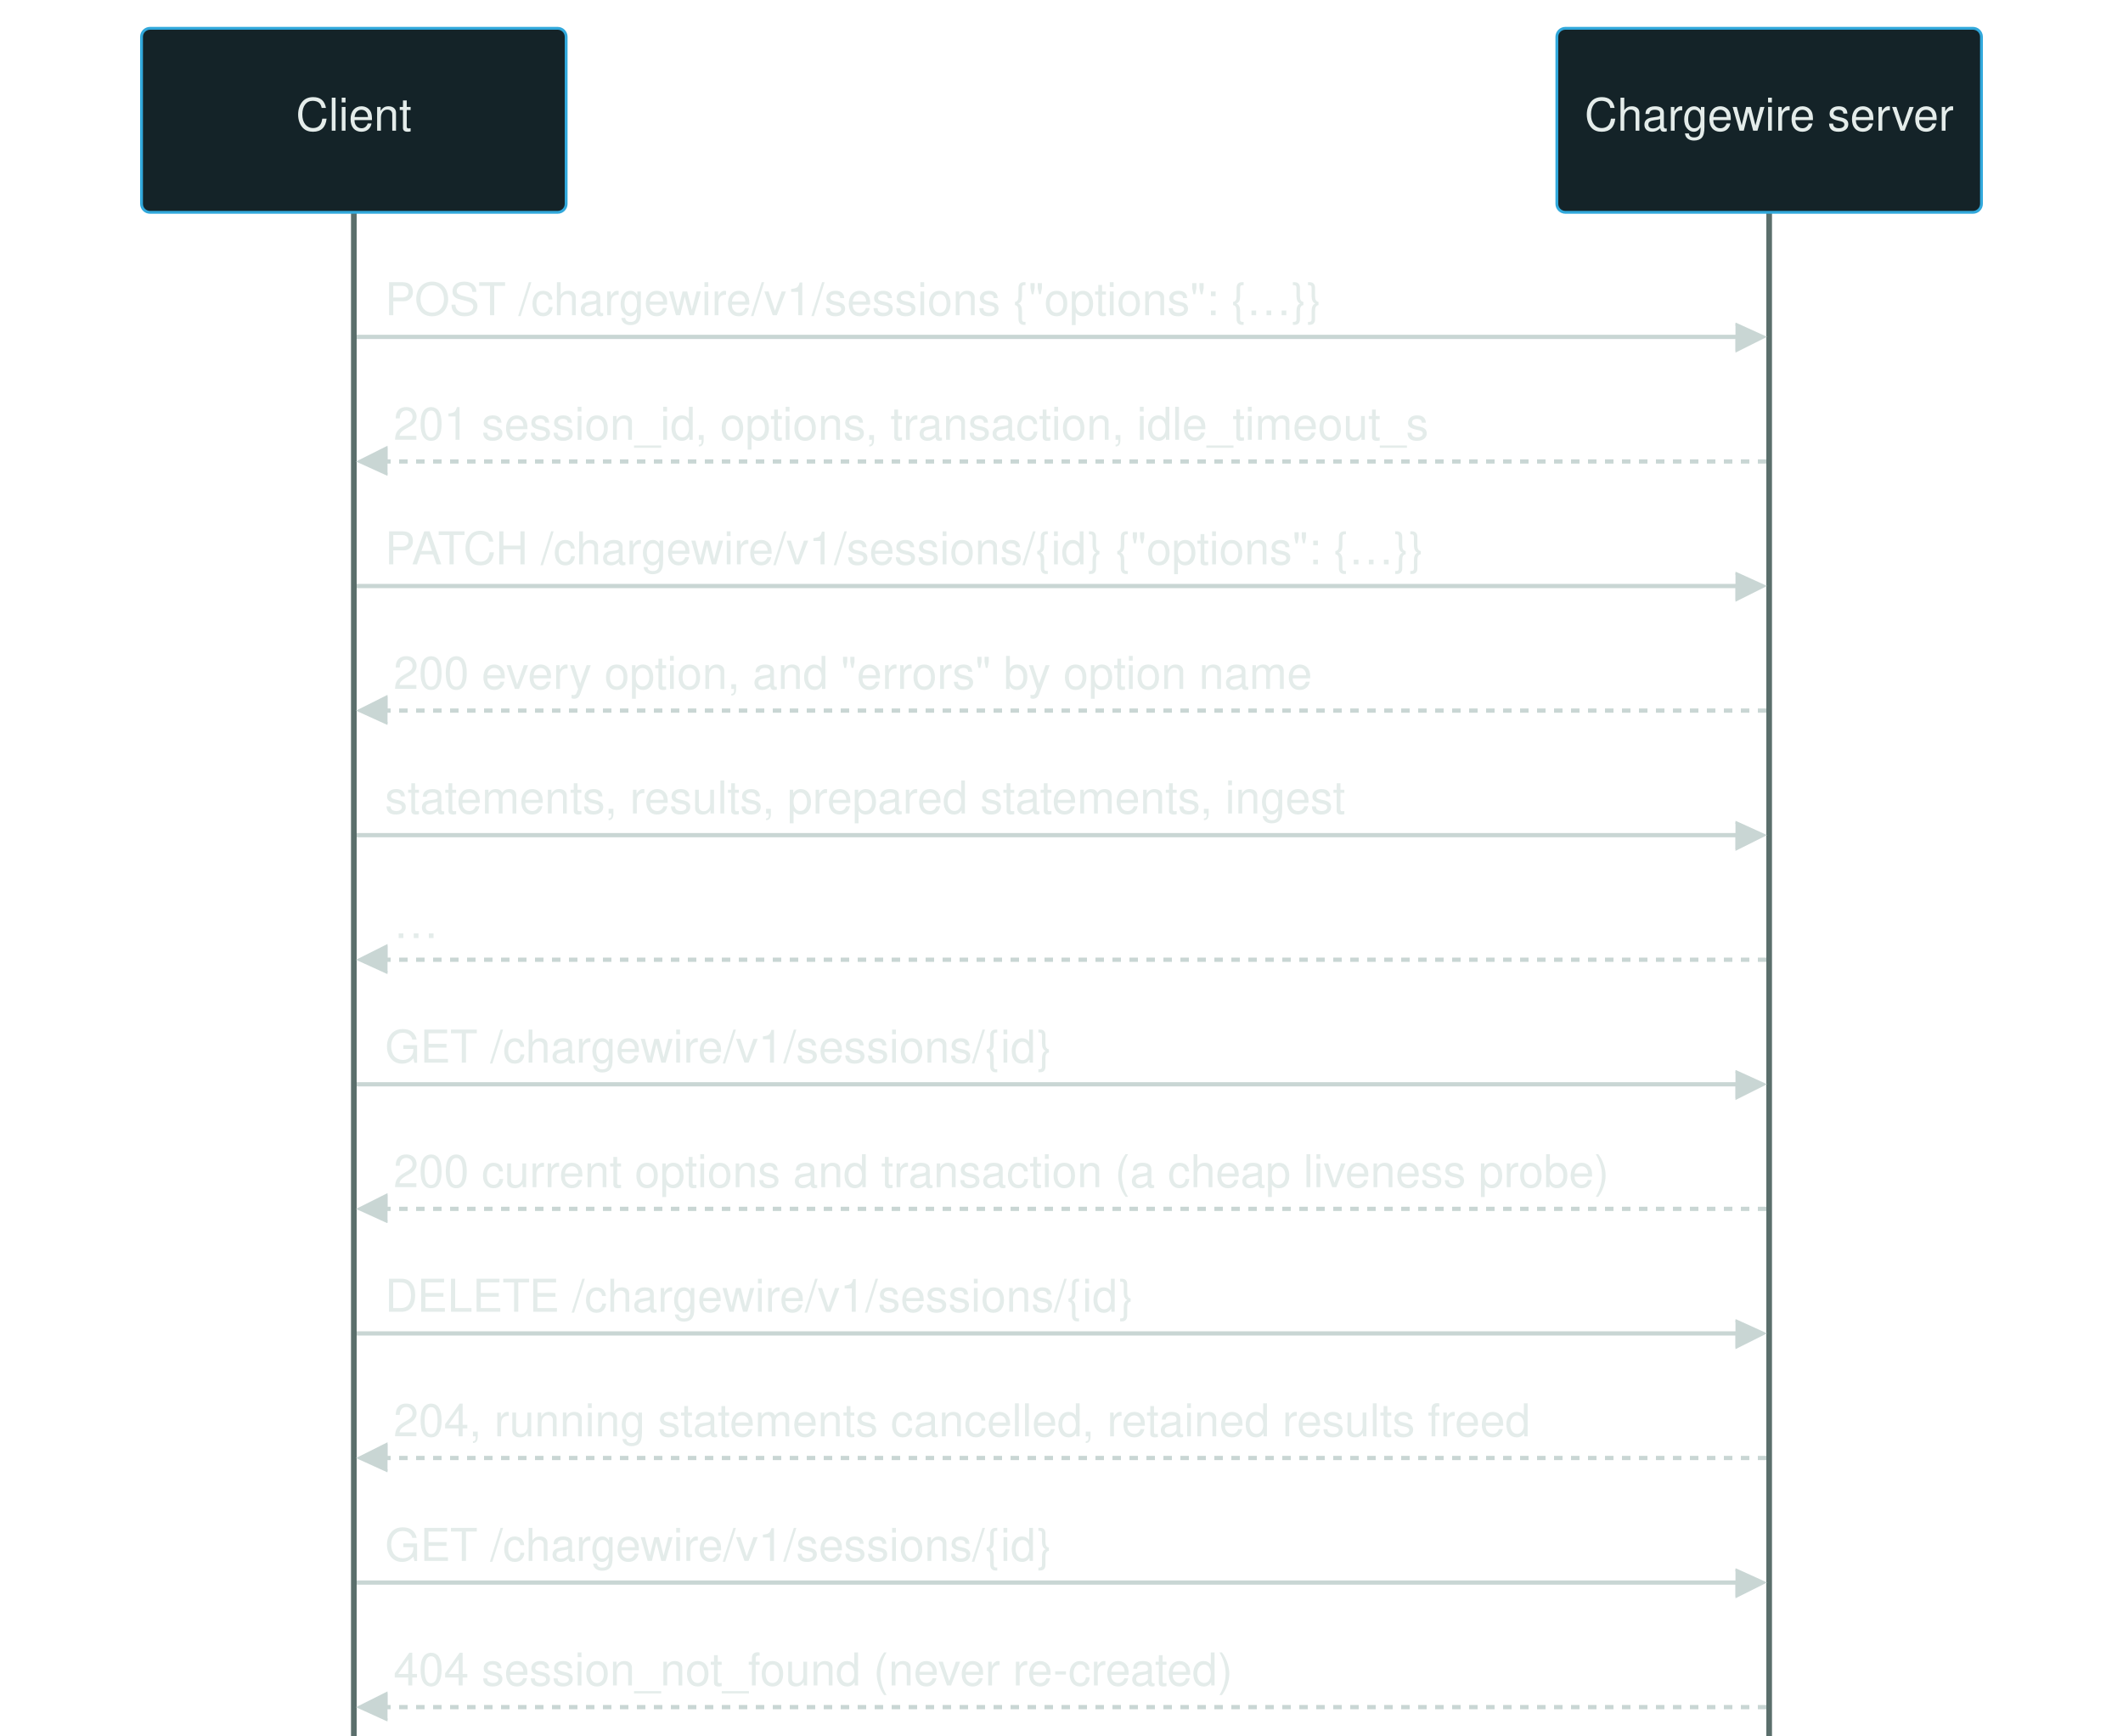
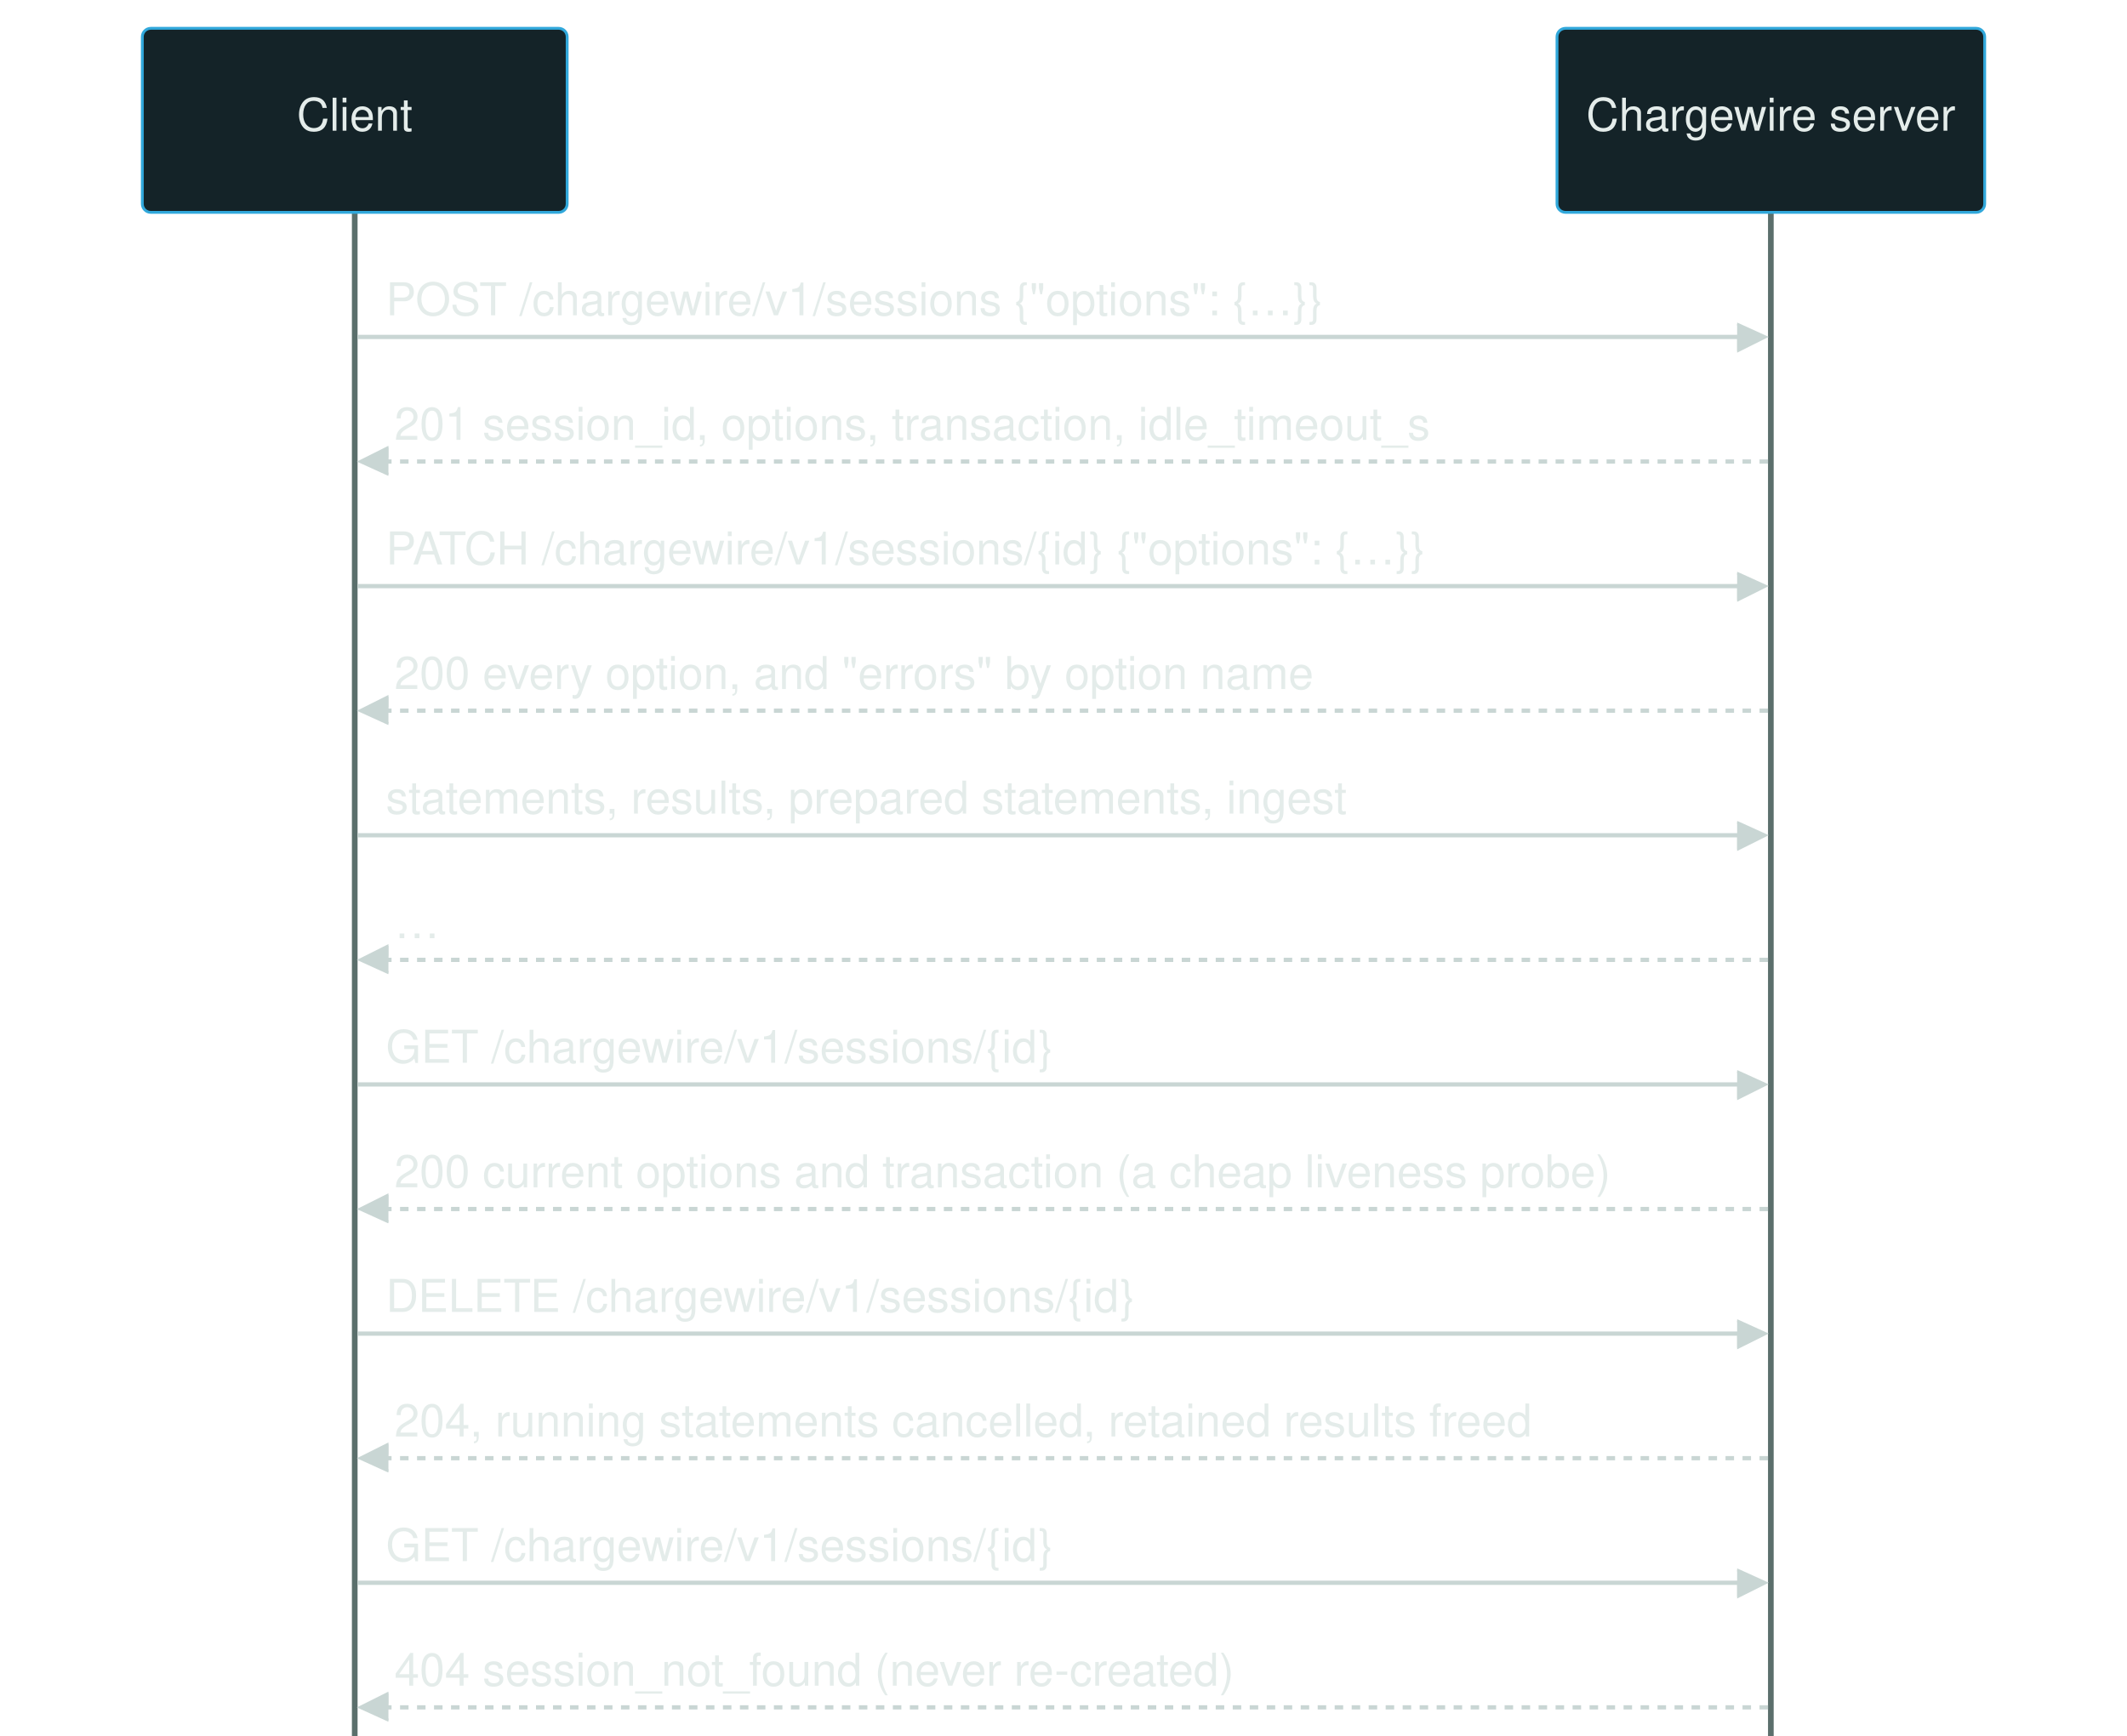
- <svg xmlns="http://www.w3.org/2000/svg" data-source-sha256="9040162415fc07c62bd6ffa507998d9a73851bf1a8a8be76810c767bc2d6d298" id="d-session-lifecycle-dark" width="750" height="613" viewBox="-50 -10 750 613" role="graphics-document document" aria-roledescription="sequence">
+ <svg xmlns="http://www.w3.org/2000/svg" data-source-sha256="574500f227f693781aae372d3aca82b98c8631171a65e373ce9847a5affa2880" id="d-session-lifecycle-dark" width="751" height="613" viewBox="-50 -10 750.5 613" role="graphics-document document" aria-roledescription="sequence">
  <g>
    <line id="actor41" x1="575" y1="65" x2="575" y2="2000" class="actor-line 200" stroke-width="0.5px" stroke="#999" name="S" data-et="life-line" data-id="S" />
    <g id="root-41" data-et="participant" data-type="participant" data-id="S">
-       <rect x="500" y="0" fill="#eaeaea" stroke="#666" width="150" height="65" name="S" rx="3" ry="3" class="actor actor-top" />
+       <rect x="499.5" y="0" fill="#eaeaea" stroke="#666" width="151" height="65" name="S" rx="3" ry="3" class="actor actor-top" />
      <text x="575" y="32.5" dominant-baseline="central" alignment-baseline="central" class="actor actor-box" style="text-anchor: middle; font-size: 16px; font-weight: 400; font-family: Helvetica, Arial, &quot;Liberation Sans&quot;, sans-serif;">
        <tspan x="575" dy="0">Chargewire server</tspan>
      </text>
    </g>
  </g>
  <g>
    <line id="actor40" x1="75" y1="65" x2="75" y2="2000" class="actor-line 200" stroke-width="0.5px" stroke="#999" name="C" data-et="life-line" data-id="C" />
    <g id="root-40" data-et="participant" data-type="participant" data-id="C">
      <rect x="0" y="0" fill="#eaeaea" stroke="#666" width="150" height="65" name="C" rx="3" ry="3" class="actor actor-top" />
      <text x="75" y="32.5" dominant-baseline="central" alignment-baseline="central" class="actor actor-box" style="text-anchor: middle; font-size: 16px; font-weight: 400; font-family: Helvetica, Arial, &quot;Liberation Sans&quot;, sans-serif;">
        <tspan x="75" dy="0">Client</tspan>
      </text>
    </g>
  </g>
  <style>#d-session-lifecycle-dark{font-family:Helvetica,Arial,'Liberation Sans',sans-serif;font-size:16px;fill:#e4ecea;}@keyframes edge-animation-frame{from{stroke-dashoffset:0;}}@keyframes dash{to{stroke-dashoffset:0;}}#d-session-lifecycle-dark .edge-animation-slow{stroke-dasharray:9,5!important;stroke-dashoffset:900;animation:dash 50s linear infinite;stroke-linecap:round;}#d-session-lifecycle-dark .edge-animation-fast{stroke-dasharray:9,5!important;stroke-dashoffset:900;animation:dash 20s linear infinite;stroke-linecap:round;}#d-session-lifecycle-dark .error-icon{fill:hsl(15, 33.333%, 16.765%);}#d-session-lifecycle-dark .error-text{fill:rgb(198, 219.375, 226.5);stroke:rgb(198, 219.375, 226.5);}#d-session-lifecycle-dark .edge-thickness-normal{stroke-width:1px;}#d-session-lifecycle-dark .edge-thickness-thick{stroke-width:3.5px;}#d-session-lifecycle-dark .edge-pattern-solid{stroke-dasharray:0;}#d-session-lifecycle-dark .edge-thickness-invisible{stroke-width:0;fill:none;}#d-session-lifecycle-dark .edge-pattern-dashed{stroke-dasharray:3;}#d-session-lifecycle-dark .edge-pattern-dotted{stroke-dasharray:2;}#d-session-lifecycle-dark .marker{fill:#f4ebe9;stroke:#f4ebe9;}#d-session-lifecycle-dark .marker.cross{stroke:#f4ebe9;}#d-session-lifecycle-dark svg{font-family:Helvetica,Arial,'Liberation Sans',sans-serif;font-size:16px;}#d-session-lifecycle-dark p{margin:0;}#d-session-lifecycle-dark .actor{stroke:#31a8db;fill:#142328;stroke-width:1;}#d-session-lifecycle-dark rect.actor.outer-path[data-look="neo"]{filter:drop-shadow( 1px 2px 2px rgba(185,185,185,1));}#d-session-lifecycle-dark rect.note[data-look="neo"]{stroke:#f15a24;fill:#2a1810;filter:drop-shadow( 1px 2px 2px rgba(185,185,185,1));}#d-session-lifecycle-dark text.actor&gt;tspan{fill:#e4ecea;stroke:none;}#d-session-lifecycle-dark .actor-line{stroke:#5b6f6c;}#d-session-lifecycle-dark .innerArc{stroke-width:1.5;stroke-dasharray:none;}#d-session-lifecycle-dark .messageLine0{stroke-width:1.5;stroke-dasharray:none;stroke:#c9d6d4;}#d-session-lifecycle-dark .messageLine1{stroke-width:1.5;stroke-dasharray:2,2;stroke:#c9d6d4;}#d-session-lifecycle-dark [id$="-arrowhead"] path{fill:#c9d6d4;stroke:#c9d6d4;}#d-session-lifecycle-dark .sequenceNumber{fill:#0b1416;}#d-session-lifecycle-dark [id$="-sequencenumber"]{fill:#c9d6d4;}#d-session-lifecycle-dark [id$="-crosshead"] path{fill:#c9d6d4;stroke:#c9d6d4;}#d-session-lifecycle-dark .messageText{fill:#e4ecea;stroke:none;}#d-session-lifecycle-dark .labelBox{stroke:#f15a24;fill:#2a1810;filter:none;}#d-session-lifecycle-dark .labelText,#d-session-lifecycle-dark .labelText&gt;tspan{fill:#f5f8f7;stroke:none;}#d-session-lifecycle-dark .loopText,#d-session-lifecycle-dark .loopText&gt;tspan{fill:#e4ecea;stroke:none;}#d-session-lifecycle-dark .sectionTitle,#d-session-lifecycle-dark .sectionTitle&gt;tspan{fill:#e4ecea;stroke:none;}#d-session-lifecycle-dark .loopLine{stroke-width:2px;stroke-dasharray:2,2;stroke:#f15a24;fill:#f15a24;}#d-session-lifecycle-dark .note{stroke:#f15a24;fill:#2a1810;}#d-session-lifecycle-dark .noteText,#d-session-lifecycle-dark .noteText&gt;tspan{fill:#f5f8f7;stroke:none;font-weight:normal;}#d-session-lifecycle-dark .activation0{fill:#1f3a44;stroke:#31a8db;}#d-session-lifecycle-dark .activation1{fill:#1f3a44;stroke:#31a8db;}#d-session-lifecycle-dark .activation2{fill:#1f3a44;stroke:#31a8db;}#d-session-lifecycle-dark .actorPopupMenu{position:absolute;}#d-session-lifecycle-dark .actorPopupMenuPanel{position:absolute;fill:#142328;box-shadow:0px 8px 16px 0px rgba(0,0,0,0.2);filter:drop-shadow(3px 5px 2px rgb(0 0 0 / 0.4));}#d-session-lifecycle-dark .actor-man circle,#d-session-lifecycle-dark line{fill:#142328;stroke-width:2px;}#d-session-lifecycle-dark g rect.rect{filter:drop-shadow( 1px 2px 2px rgba(185,185,185,1));stroke:#31a8db;}#d-session-lifecycle-dark .node .neo-node{stroke:#31a8db;}#d-session-lifecycle-dark [data-look="neo"].node rect,#d-session-lifecycle-dark [data-look="neo"].cluster rect,#d-session-lifecycle-dark [data-look="neo"].node polygon{stroke:url(#d-session-lifecycle-dark-gradient);filter:drop-shadow( 1px 2px 2px rgba(185,185,185,1));}#d-session-lifecycle-dark [data-look="neo"].swimlane.cluster rect{filter:none;}#d-session-lifecycle-dark [data-look="neo"].node path{stroke:url(#d-session-lifecycle-dark-gradient);stroke-width:1px;}#d-session-lifecycle-dark [data-look="neo"].node .outer-path{filter:drop-shadow( 1px 2px 2px rgba(185,185,185,1));}#d-session-lifecycle-dark [data-look="neo"].node .neo-line path{stroke:#31a8db;filter:none;}#d-session-lifecycle-dark [data-look="neo"].node circle{stroke:url(#d-session-lifecycle-dark-gradient);filter:drop-shadow( 1px 2px 2px rgba(185,185,185,1));}#d-session-lifecycle-dark [data-look="neo"].node circle .state-start{fill:#000000;}#d-session-lifecycle-dark [data-look="neo"].icon-shape .icon{fill:url(#d-session-lifecycle-dark-gradient);filter:drop-shadow( 1px 2px 2px rgba(185,185,185,1));}#d-session-lifecycle-dark [data-look="neo"].icon-shape .icon-neo path{stroke:url(#d-session-lifecycle-dark-gradient);filter:drop-shadow( 1px 2px 2px rgba(185,185,185,1));}#d-session-lifecycle-dark :root{--mermaid-font-family:Helvetica,Arial,'Liberation Sans',sans-serif;}</style>
  <g />
  <defs>
    <symbol id="d-session-lifecycle-dark-computer" width="24" height="24">
      <path transform="scale(.5)" d="M2 2v13h20v-13h-20zm18 11h-16v-9h16v9zm-10.228 6l.466-1h3.524l.467 1h-4.457zm14.228 3h-24l2-6h2.104l-1.33 4h18.45l-1.297-4h2.073l2 6zm-5-10h-14v-7h14v7z" />
    </symbol>
  </defs>
  <defs>
    <symbol id="d-session-lifecycle-dark-database" fill-rule="evenodd" clip-rule="evenodd">
      <path transform="scale(.5)" d="M12.258.001l.256.004.255.005.253.008.251.01.249.012.247.015.246.016.242.019.241.02.239.023.236.024.233.027.231.028.229.031.225.032.223.034.22.036.217.038.214.04.211.041.208.043.205.045.201.046.198.048.194.05.191.051.187.053.183.054.18.056.175.057.172.059.168.06.163.061.16.063.155.064.15.066.074.033.073.033.071.034.07.034.069.035.068.035.067.035.066.035.064.036.064.036.062.036.06.036.06.037.058.037.058.037.055.038.055.038.053.038.052.038.051.039.05.039.048.039.047.039.045.04.044.04.043.04.041.04.04.041.039.041.037.041.036.041.034.041.033.042.032.042.03.042.029.042.027.042.026.043.024.043.023.043.021.043.02.043.018.044.017.043.015.044.013.044.012.044.011.045.009.044.007.045.006.045.004.045.002.045.001.045v17l-.001.045-.002.045-.004.045-.006.045-.007.045-.009.044-.011.045-.012.044-.013.044-.015.044-.017.043-.018.044-.02.043-.021.043-.023.043-.024.043-.026.043-.027.042-.029.042-.03.042-.032.042-.033.042-.034.041-.036.041-.037.041-.039.041-.04.041-.041.04-.043.04-.044.04-.045.04-.047.039-.048.039-.05.039-.051.039-.052.038-.053.038-.055.038-.055.038-.058.037-.058.037-.06.037-.06.036-.062.036-.064.036-.064.036-.066.035-.067.035-.068.035-.069.035-.07.034-.071.034-.073.033-.074.033-.15.066-.155.064-.16.063-.163.061-.168.06-.172.059-.175.057-.18.056-.183.054-.187.053-.191.051-.194.05-.198.048-.201.046-.205.045-.208.043-.211.041-.214.04-.217.038-.22.036-.223.034-.225.032-.229.031-.231.028-.233.027-.236.024-.239.023-.241.02-.242.019-.246.016-.247.015-.249.012-.251.01-.253.008-.255.005-.256.004-.258.001-.258-.001-.256-.004-.255-.005-.253-.008-.251-.01-.249-.012-.247-.015-.245-.016-.243-.019-.241-.02-.238-.023-.236-.024-.234-.027-.231-.028-.228-.031-.226-.032-.223-.034-.22-.036-.217-.038-.214-.04-.211-.041-.208-.043-.204-.045-.201-.046-.198-.048-.195-.05-.19-.051-.187-.053-.184-.054-.179-.056-.176-.057-.172-.059-.167-.06-.164-.061-.159-.063-.155-.064-.151-.066-.074-.033-.072-.033-.072-.034-.07-.034-.069-.035-.068-.035-.067-.035-.066-.035-.064-.036-.063-.036-.062-.036-.061-.036-.06-.037-.058-.037-.057-.037-.056-.038-.055-.038-.053-.038-.052-.038-.051-.039-.049-.039-.049-.039-.046-.039-.046-.04-.044-.04-.043-.04-.041-.04-.04-.041-.039-.041-.037-.041-.036-.041-.034-.041-.033-.042-.032-.042-.03-.042-.029-.042-.027-.042-.026-.043-.024-.043-.023-.043-.021-.043-.02-.043-.018-.044-.017-.043-.015-.044-.013-.044-.012-.044-.011-.045-.009-.044-.007-.045-.006-.045-.004-.045-.002-.045-.001-.045v-17l.001-.045.002-.045.004-.045.006-.045.007-.045.009-.044.011-.045.012-.044.013-.044.015-.044.017-.043.018-.044.02-.043.021-.043.023-.043.024-.043.026-.043.027-.042.029-.042.03-.042.032-.042.033-.042.034-.041.036-.041.037-.041.039-.041.04-.041.041-.04.043-.04.044-.04.046-.04.046-.039.049-.039.049-.039.051-.039.052-.038.053-.038.055-.038.056-.038.057-.037.058-.037.06-.037.061-.036.062-.036.063-.036.064-.036.066-.035.067-.035.068-.035.069-.035.07-.034.072-.034.072-.033.074-.033.151-.066.155-.064.159-.063.164-.061.167-.06.172-.059.176-.057.179-.056.184-.054.187-.053.19-.051.195-.05.198-.048.201-.046.204-.045.208-.043.211-.041.214-.04.217-.038.22-.036.223-.034.226-.032.228-.031.231-.028.234-.027.236-.024.238-.023.241-.02.243-.019.245-.016.247-.015.249-.012.251-.01.253-.008.255-.005.256-.004.258-.001.258.001zm-9.258 20.499v.01l.001.021.003.021.004.022.005.021.006.022.007.022.009.023.01.022.011.023.012.023.013.023.015.023.016.024.017.023.018.024.019.024.021.024.022.025.023.024.024.025.052.049.056.05.061.051.066.051.07.051.075.051.079.052.084.052.088.052.092.052.097.052.102.051.105.052.11.052.114.051.119.051.123.051.127.05.131.05.135.05.139.048.144.049.147.047.152.047.155.047.16.045.163.045.167.043.171.043.176.041.178.041.183.039.187.039.19.037.194.035.197.035.202.033.204.031.209.03.212.029.216.027.219.025.222.024.226.021.23.02.233.018.236.016.24.015.243.012.246.01.249.008.253.005.256.004.259.001.26-.001.257-.004.254-.005.25-.008.247-.011.244-.012.241-.014.237-.016.233-.018.231-.021.226-.021.224-.024.22-.026.216-.027.212-.028.21-.031.205-.031.202-.034.198-.034.194-.036.191-.037.187-.039.183-.04.179-.04.175-.042.172-.043.168-.044.163-.045.16-.046.155-.046.152-.047.148-.048.143-.049.139-.049.136-.05.131-.05.126-.05.123-.051.118-.052.114-.051.11-.052.106-.052.101-.052.096-.052.092-.052.088-.053.083-.051.079-.052.074-.052.07-.051.065-.051.06-.051.056-.05.051-.05.023-.024.023-.025.021-.024.02-.024.019-.024.018-.024.017-.024.015-.023.014-.024.013-.023.012-.023.01-.023.01-.022.008-.022.006-.022.006-.022.004-.022.004-.021.001-.021.001-.021v-4.127l-.077.055-.08.053-.083.054-.085.053-.087.052-.09.052-.093.051-.095.05-.097.05-.1.049-.102.049-.105.048-.106.047-.109.047-.111.046-.114.045-.115.045-.118.044-.12.043-.122.042-.124.042-.126.041-.128.04-.13.04-.132.038-.134.038-.135.037-.138.037-.139.035-.142.035-.143.034-.144.033-.147.032-.148.031-.15.03-.151.03-.153.029-.154.027-.156.027-.158.026-.159.025-.161.024-.162.023-.163.022-.165.021-.166.02-.167.019-.169.018-.169.017-.171.016-.173.015-.173.014-.175.013-.175.012-.177.011-.178.01-.179.008-.179.008-.181.006-.182.005-.182.004-.184.003-.184.002h-.37l-.184-.002-.184-.003-.182-.004-.182-.005-.181-.006-.179-.008-.179-.008-.178-.01-.176-.011-.176-.012-.175-.013-.173-.014-.172-.015-.171-.016-.17-.017-.169-.018-.167-.019-.166-.02-.165-.021-.163-.022-.162-.023-.161-.024-.159-.025-.157-.026-.156-.027-.155-.027-.153-.029-.151-.03-.15-.03-.148-.031-.146-.032-.145-.033-.143-.034-.141-.035-.14-.035-.137-.037-.136-.037-.134-.038-.132-.038-.13-.04-.128-.04-.126-.041-.124-.042-.122-.042-.12-.044-.117-.043-.116-.045-.113-.045-.112-.046-.109-.047-.106-.047-.105-.048-.102-.049-.1-.049-.097-.05-.095-.05-.093-.052-.09-.051-.087-.052-.085-.053-.083-.054-.08-.054-.077-.054v4.127zm0-5.654v.011l.001.021.003.021.004.021.005.022.006.022.007.022.009.022.01.022.011.023.012.023.013.023.015.024.016.023.017.024.018.024.019.024.021.024.022.024.023.025.024.024.052.05.056.05.061.05.066.051.07.051.075.052.079.051.084.052.088.052.092.052.097.052.102.052.105.052.11.051.114.051.119.052.123.05.127.051.131.05.135.049.139.049.144.048.147.048.152.047.155.046.16.045.163.045.167.044.171.042.176.042.178.04.183.04.187.038.19.037.194.036.197.034.202.033.204.032.209.03.212.028.216.027.219.025.222.024.226.022.23.02.233.018.236.016.24.014.243.012.246.01.249.008.253.006.256.003.259.001.26-.001.257-.003.254-.006.25-.008.247-.01.244-.012.241-.015.237-.016.233-.018.231-.02.226-.022.224-.024.22-.025.216-.027.212-.029.21-.03.205-.032.202-.033.198-.035.194-.036.191-.037.187-.039.183-.039.179-.041.175-.042.172-.043.168-.044.163-.045.16-.045.155-.047.152-.047.148-.048.143-.048.139-.05.136-.049.131-.05.126-.051.123-.051.118-.051.114-.052.11-.052.106-.052.101-.052.096-.052.092-.052.088-.052.083-.052.079-.052.074-.051.07-.052.065-.051.06-.05.056-.051.051-.049.023-.025.023-.024.021-.025.02-.024.019-.024.018-.024.017-.024.015-.023.014-.023.013-.024.012-.022.01-.023.01-.023.008-.022.006-.022.006-.022.004-.021.004-.022.001-.021.001-.021v-4.139l-.077.054-.08.054-.083.054-.085.052-.087.053-.09.051-.093.051-.095.051-.097.05-.1.049-.102.049-.105.048-.106.047-.109.047-.111.046-.114.045-.115.044-.118.044-.12.044-.122.042-.124.042-.126.041-.128.04-.13.039-.132.039-.134.038-.135.037-.138.036-.139.036-.142.035-.143.033-.144.033-.147.033-.148.031-.15.03-.151.03-.153.028-.154.028-.156.027-.158.026-.159.025-.161.024-.162.023-.163.022-.165.021-.166.02-.167.019-.169.018-.169.017-.171.016-.173.015-.173.014-.175.013-.175.012-.177.011-.178.009-.179.009-.179.007-.181.007-.182.005-.182.004-.184.003-.184.002h-.37l-.184-.002-.184-.003-.182-.004-.182-.005-.181-.007-.179-.007-.179-.009-.178-.009-.176-.011-.176-.012-.175-.013-.173-.014-.172-.015-.171-.016-.17-.017-.169-.018-.167-.019-.166-.02-.165-.021-.163-.022-.162-.023-.161-.024-.159-.025-.157-.026-.156-.027-.155-.028-.153-.028-.151-.03-.15-.03-.148-.031-.146-.033-.145-.033-.143-.033-.141-.035-.14-.036-.137-.036-.136-.037-.134-.038-.132-.039-.13-.039-.128-.04-.126-.041-.124-.042-.122-.043-.12-.043-.117-.044-.116-.044-.113-.046-.112-.046-.109-.046-.106-.047-.105-.048-.102-.049-.1-.049-.097-.05-.095-.051-.093-.051-.09-.051-.087-.053-.085-.052-.083-.054-.08-.054-.077-.054v4.139zm0-5.666v.011l.001.02.003.022.004.021.005.022.006.021.007.022.009.023.01.022.011.023.012.023.013.023.015.023.016.024.017.024.018.023.019.024.021.025.022.024.023.024.024.025.052.05.056.05.061.05.066.051.07.051.075.052.079.051.084.052.088.052.092.052.097.052.102.052.105.051.11.052.114.051.119.051.123.051.127.05.131.05.135.05.139.049.144.048.147.048.152.047.155.046.16.045.163.045.167.043.171.043.176.042.178.04.183.04.187.038.19.037.194.036.197.034.202.033.204.032.209.03.212.028.216.027.219.025.222.024.226.021.23.02.233.018.236.017.24.014.243.012.246.01.249.008.253.006.256.003.259.001.26-.001.257-.003.254-.006.25-.008.247-.01.244-.013.241-.014.237-.016.233-.018.231-.02.226-.022.224-.024.22-.025.216-.027.212-.029.21-.03.205-.032.202-.033.198-.035.194-.036.191-.037.187-.039.183-.039.179-.041.175-.042.172-.043.168-.044.163-.045.16-.045.155-.047.152-.047.148-.048.143-.049.139-.049.136-.049.131-.051.126-.05.123-.051.118-.052.114-.051.11-.052.106-.052.101-.052.096-.052.092-.052.088-.052.083-.052.079-.052.074-.052.07-.051.065-.051.06-.051.056-.05.051-.049.023-.025.023-.025.021-.024.02-.024.019-.024.018-.024.017-.024.015-.023.014-.024.013-.023.012-.023.01-.022.01-.023.008-.022.006-.022.006-.022.004-.022.004-.021.001-.021.001-.021v-4.153l-.077.054-.08.054-.083.053-.085.053-.087.053-.09.051-.093.051-.095.051-.097.05-.1.049-.102.048-.105.048-.106.048-.109.046-.111.046-.114.046-.115.044-.118.044-.12.043-.122.043-.124.042-.126.041-.128.04-.13.039-.132.039-.134.038-.135.037-.138.036-.139.036-.142.034-.143.034-.144.033-.147.032-.148.032-.15.03-.151.03-.153.028-.154.028-.156.027-.158.026-.159.024-.161.024-.162.023-.163.023-.165.021-.166.02-.167.019-.169.018-.169.017-.171.016-.173.015-.173.014-.175.013-.175.012-.177.01-.178.01-.179.009-.179.007-.181.006-.182.006-.182.004-.184.003-.184.001-.185.001-.185-.001-.184-.001-.184-.003-.182-.004-.182-.006-.181-.006-.179-.007-.179-.009-.178-.01-.176-.01-.176-.012-.175-.013-.173-.014-.172-.015-.171-.016-.17-.017-.169-.018-.167-.019-.166-.02-.165-.021-.163-.023-.162-.023-.161-.024-.159-.024-.157-.026-.156-.027-.155-.028-.153-.028-.151-.03-.15-.03-.148-.032-.146-.032-.145-.033-.143-.034-.141-.034-.14-.036-.137-.036-.136-.037-.134-.038-.132-.039-.13-.039-.128-.041-.126-.041-.124-.041-.122-.043-.12-.043-.117-.044-.116-.044-.113-.046-.112-.046-.109-.046-.106-.048-.105-.048-.102-.048-.1-.05-.097-.049-.095-.051-.093-.051-.09-.052-.087-.052-.085-.053-.083-.053-.08-.054-.077-.054v4.153zm8.74-8.179l-.257.004-.254.005-.25.008-.247.011-.244.012-.241.014-.237.016-.233.018-.231.021-.226.022-.224.023-.22.026-.216.027-.212.028-.21.031-.205.032-.202.033-.198.034-.194.036-.191.038-.187.038-.183.04-.179.041-.175.042-.172.043-.168.043-.163.045-.16.046-.155.046-.152.048-.148.048-.143.048-.139.049-.136.05-.131.05-.126.051-.123.051-.118.051-.114.052-.11.052-.106.052-.101.052-.096.052-.092.052-.088.052-.083.052-.079.052-.074.051-.07.052-.065.051-.06.05-.056.05-.051.05-.023.025-.023.024-.021.024-.02.025-.019.024-.018.024-.017.023-.015.024-.014.023-.013.023-.012.023-.01.023-.01.022-.008.022-.006.023-.006.021-.004.022-.004.021-.001.021-.001.021.001.021.001.021.004.021.004.022.006.021.006.023.008.022.01.022.01.023.012.023.013.023.014.023.015.024.017.023.018.024.019.024.02.025.021.024.023.024.023.025.051.05.056.05.06.05.065.051.07.052.074.051.079.052.083.052.088.052.092.052.096.052.101.052.106.052.11.052.114.052.118.051.123.051.126.051.131.05.136.05.139.049.143.048.148.048.152.048.155.046.16.046.163.045.168.043.172.043.175.042.179.041.183.04.187.038.191.038.194.036.198.034.202.033.205.032.21.031.212.028.216.027.22.026.224.023.226.022.231.021.233.018.237.016.241.014.244.012.247.011.25.008.254.005.257.004.26.001.26-.001.257-.004.254-.005.25-.008.247-.011.244-.012.241-.014.237-.016.233-.018.231-.021.226-.022.224-.023.22-.026.216-.027.212-.028.21-.031.205-.032.202-.033.198-.034.194-.036.191-.038.187-.038.183-.04.179-.041.175-.042.172-.043.168-.043.163-.045.16-.046.155-.046.152-.048.148-.048.143-.048.139-.049.136-.05.131-.05.126-.051.123-.051.118-.051.114-.052.11-.052.106-.052.101-.052.096-.052.092-.052.088-.052.083-.052.079-.052.074-.051.07-.052.065-.051.06-.05.056-.05.051-.05.023-.025.023-.024.021-.024.02-.025.019-.024.018-.024.017-.023.015-.024.014-.023.013-.023.012-.023.01-.023.01-.022.008-.022.006-.023.006-.021.004-.022.004-.021.001-.021.001-.021-.001-.021-.001-.021-.004-.021-.004-.022-.006-.021-.006-.023-.008-.022-.01-.022-.01-.023-.012-.023-.013-.023-.014-.023-.015-.024-.017-.023-.018-.024-.019-.024-.02-.025-.021-.024-.023-.024-.023-.025-.051-.05-.056-.05-.06-.05-.065-.051-.07-.052-.074-.051-.079-.052-.083-.052-.088-.052-.092-.052-.096-.052-.101-.052-.106-.052-.11-.052-.114-.052-.118-.051-.123-.051-.126-.051-.131-.05-.136-.05-.139-.049-.143-.048-.148-.048-.152-.048-.155-.046-.16-.046-.163-.045-.168-.043-.172-.043-.175-.042-.179-.041-.183-.04-.187-.038-.191-.038-.194-.036-.198-.034-.202-.033-.205-.032-.21-.031-.212-.028-.216-.027-.22-.026-.224-.023-.226-.022-.231-.021-.233-.018-.237-.016-.241-.014-.244-.012-.247-.011-.25-.008-.254-.005-.257-.004-.26-.001-.26.001z" />
    </symbol>
  </defs>
  <defs>
    <symbol id="d-session-lifecycle-dark-clock" width="24" height="24">
      <path transform="scale(.5)" d="M12 2c5.514 0 10 4.486 10 10s-4.486 10-10 10-10-4.486-10-10 4.486-10 10-10zm0-2c-6.627 0-12 5.373-12 12s5.373 12 12 12 12-5.373 12-12-5.373-12-12-12zm5.848 12.459c.202.038.202.333.001.372-1.907.361-6.045 1.111-6.547 1.111-.719 0-1.301-.582-1.301-1.301 0-.512.77-5.447 1.125-7.445.034-.192.312-.181.343.014l.985 6.238 5.394 1.011z" />
    </symbol>
  </defs>
  <defs>
    <marker id="d-session-lifecycle-dark-arrowhead" refX="7.9" refY="5" markerUnits="userSpaceOnUse" markerWidth="12" markerHeight="12" orient="auto-start-reverse">
      <path d="M -1 0 L 10 5 L 0 10 z" />
    </marker>
  </defs>
  <defs>
    <marker id="d-session-lifecycle-dark-crosshead" markerWidth="15" markerHeight="8" orient="auto" refX="4" refY="4.5">
      <path fill="none" stroke="#000000" stroke-width="1pt" d="M 1,2 L 6,7 M 6,2 L 1,7" style="stroke-dasharray: 0, 0;" />
    </marker>
  </defs>
  <defs>
    <marker id="d-session-lifecycle-dark-filled-head" refX="15.5" refY="7" markerWidth="20" markerHeight="28" orient="auto">
      <path d="M 18,7 L9,13 L14,7 L9,1 Z" />
    </marker>
  </defs>
  <defs>
    <marker id="d-session-lifecycle-dark-sequencenumber" refX="15" refY="15" markerWidth="60" markerHeight="40" orient="auto">
      <circle cx="15" cy="15" r="6" />
    </marker>
  </defs>
  <defs>
    <marker id="d-session-lifecycle-dark-solidTopArrowHead" refX="7.9" refY="7.25" markerUnits="userSpaceOnUse" markerWidth="12" markerHeight="12" orient="auto-start-reverse">
      <path d="M 0 0 L 10 8 L 0 8 z" />
    </marker>
  </defs>
  <defs>
    <marker id="d-session-lifecycle-dark-solidBottomArrowHead" refX="7.9" refY="0.75" markerUnits="userSpaceOnUse" markerWidth="12" markerHeight="12" orient="auto-start-reverse">
      <path d="M 0 0 L 10 0 L 0 8 z" />
    </marker>
  </defs>
  <defs>
    <marker id="d-session-lifecycle-dark-stickTopArrowHead" refX="7.5" refY="7" markerUnits="userSpaceOnUse" markerWidth="12" markerHeight="12" orient="auto-start-reverse">
      <path d="M 0 0 L 7 7" stroke="black" stroke-width="1.5" fill="none" />
    </marker>
  </defs>
  <defs>
    <marker id="d-session-lifecycle-dark-stickBottomArrowHead" refX="7.5" refY="0" markerUnits="userSpaceOnUse" markerWidth="12" markerHeight="12" orient="auto-start-reverse">
      <path d="M 0 7 L 7 0" stroke="black" stroke-width="1.5" fill="none" />
    </marker>
  </defs>
  <text x="86" y="80" text-anchor="start" dominant-baseline="middle" alignment-baseline="middle" class="messageText" dy="1em" style="font-family: Helvetica, Arial, &quot;Liberation Sans&quot;, sans-serif; font-size: 16px; font-weight: 400;">POST /chargewire/v1/sessions {"options": {…}}</text>
  <line x1="76" y1="109" x2="571" y2="109" class="messageLine0" data-et="message" data-id="i0" data-from="C" data-to="S" stroke-width="2" stroke="none" marker-end="url(#d-session-lifecycle-dark-arrowhead)" style="fill: none;" />
  <text x="89" y="124" text-anchor="start" dominant-baseline="middle" alignment-baseline="middle" class="messageText" dy="1em" style="font-family: Helvetica, Arial, &quot;Liberation Sans&quot;, sans-serif; font-size: 16px; font-weight: 400;">201 session_id, options, transaction, idle_timeout_s</text>
  <line x1="574" y1="153" x2="79" y2="153" class="messageLine1" data-et="message" data-id="i1" data-from="S" data-to="C" stroke-width="2" stroke="none" marker-end="url(#d-session-lifecycle-dark-arrowhead)" style="stroke-dasharray: 3, 3; fill: none;" />
  <text x="86" y="168" text-anchor="start" dominant-baseline="middle" alignment-baseline="middle" class="messageText" dy="1em" style="font-family: Helvetica, Arial, &quot;Liberation Sans&quot;, sans-serif; font-size: 16px; font-weight: 400;">PATCH /chargewire/v1/sessions/{id} {"options": {…}}</text>
  <line x1="76" y1="197" x2="571" y2="197" class="messageLine0" data-et="message" data-id="i2" data-from="C" data-to="S" stroke-width="2" stroke="none" marker-end="url(#d-session-lifecycle-dark-arrowhead)" style="fill: none;" />
  <text x="89" y="212" text-anchor="start" dominant-baseline="middle" alignment-baseline="middle" class="messageText" dy="1em" style="font-family: Helvetica, Arial, &quot;Liberation Sans&quot;, sans-serif; font-size: 16px; font-weight: 400;">200 every option, and "errors" by option name</text>
  <line x1="574" y1="241" x2="79" y2="241" class="messageLine1" data-et="message" data-id="i3" data-from="S" data-to="C" stroke-width="2" stroke="none" marker-end="url(#d-session-lifecycle-dark-arrowhead)" style="stroke-dasharray: 3, 3; fill: none;" />
  <text x="86" y="256" text-anchor="start" dominant-baseline="middle" alignment-baseline="middle" class="messageText" dy="1em" style="font-family: Helvetica, Arial, &quot;Liberation Sans&quot;, sans-serif; font-size: 16px; font-weight: 400;">statements, results, prepared statements, ingest</text>
  <line x1="76" y1="285" x2="571" y2="285" class="messageLine0" data-et="message" data-id="i4" data-from="C" data-to="S" stroke-width="2" stroke="none" marker-end="url(#d-session-lifecycle-dark-arrowhead)" style="fill: none;" />
  <text x="89" y="300" text-anchor="start" dominant-baseline="middle" alignment-baseline="middle" class="messageText" dy="1em" style="font-family: Helvetica, Arial, &quot;Liberation Sans&quot;, sans-serif; font-size: 16px; font-weight: 400;">…</text>
  <line x1="574" y1="329" x2="79" y2="329" class="messageLine1" data-et="message" data-id="i5" data-from="S" data-to="C" stroke-width="2" stroke="none" marker-end="url(#d-session-lifecycle-dark-arrowhead)" style="stroke-dasharray: 3, 3; fill: none;" />
  <text x="86" y="344" text-anchor="start" dominant-baseline="middle" alignment-baseline="middle" class="messageText" dy="1em" style="font-family: Helvetica, Arial, &quot;Liberation Sans&quot;, sans-serif; font-size: 16px; font-weight: 400;">GET /chargewire/v1/sessions/{id}</text>
  <line x1="76" y1="373" x2="571" y2="373" class="messageLine0" data-et="message" data-id="i6" data-from="C" data-to="S" stroke-width="2" stroke="none" marker-end="url(#d-session-lifecycle-dark-arrowhead)" style="fill: none;" />
  <text x="89" y="388" text-anchor="start" dominant-baseline="middle" alignment-baseline="middle" class="messageText" dy="1em" style="font-family: Helvetica, Arial, &quot;Liberation Sans&quot;, sans-serif; font-size: 16px; font-weight: 400;">200 current options and transaction (a cheap liveness probe)</text>
  <line x1="574" y1="417" x2="79" y2="417" class="messageLine1" data-et="message" data-id="i7" data-from="S" data-to="C" stroke-width="2" stroke="none" marker-end="url(#d-session-lifecycle-dark-arrowhead)" style="stroke-dasharray: 3, 3; fill: none;" />
  <text x="86" y="432" text-anchor="start" dominant-baseline="middle" alignment-baseline="middle" class="messageText" dy="1em" style="font-family: Helvetica, Arial, &quot;Liberation Sans&quot;, sans-serif; font-size: 16px; font-weight: 400;">DELETE /chargewire/v1/sessions/{id}</text>
  <line x1="76" y1="461" x2="571" y2="461" class="messageLine0" data-et="message" data-id="i8" data-from="C" data-to="S" stroke-width="2" stroke="none" marker-end="url(#d-session-lifecycle-dark-arrowhead)" style="fill: none;" />
  <text x="89" y="476" text-anchor="start" dominant-baseline="middle" alignment-baseline="middle" class="messageText" dy="1em" style="font-family: Helvetica, Arial, &quot;Liberation Sans&quot;, sans-serif; font-size: 16px; font-weight: 400;">204, running statements cancelled, retained results freed</text>
  <line x1="574" y1="505" x2="79" y2="505" class="messageLine1" data-et="message" data-id="i9" data-from="S" data-to="C" stroke-width="2" stroke="none" marker-end="url(#d-session-lifecycle-dark-arrowhead)" style="stroke-dasharray: 3, 3; fill: none;" />
  <text x="86" y="520" text-anchor="start" dominant-baseline="middle" alignment-baseline="middle" class="messageText" dy="1em" style="font-family: Helvetica, Arial, &quot;Liberation Sans&quot;, sans-serif; font-size: 16px; font-weight: 400;">GET /chargewire/v1/sessions/{id}</text>
  <line x1="76" y1="549" x2="571" y2="549" class="messageLine0" data-et="message" data-id="i10" data-from="C" data-to="S" stroke-width="2" stroke="none" marker-end="url(#d-session-lifecycle-dark-arrowhead)" style="fill: none;" />
  <text x="89" y="564" text-anchor="start" dominant-baseline="middle" alignment-baseline="middle" class="messageText" dy="1em" style="font-family: Helvetica, Arial, &quot;Liberation Sans&quot;, sans-serif; font-size: 16px; font-weight: 400;">404 session_not_found (never re-created)</text>
  <line x1="574" y1="593" x2="79" y2="593" class="messageLine1" data-et="message" data-id="i11" data-from="S" data-to="C" stroke-width="2" stroke="none" marker-end="url(#d-session-lifecycle-dark-arrowhead)" style="stroke-dasharray: 3, 3; fill: none;" />
</svg>
